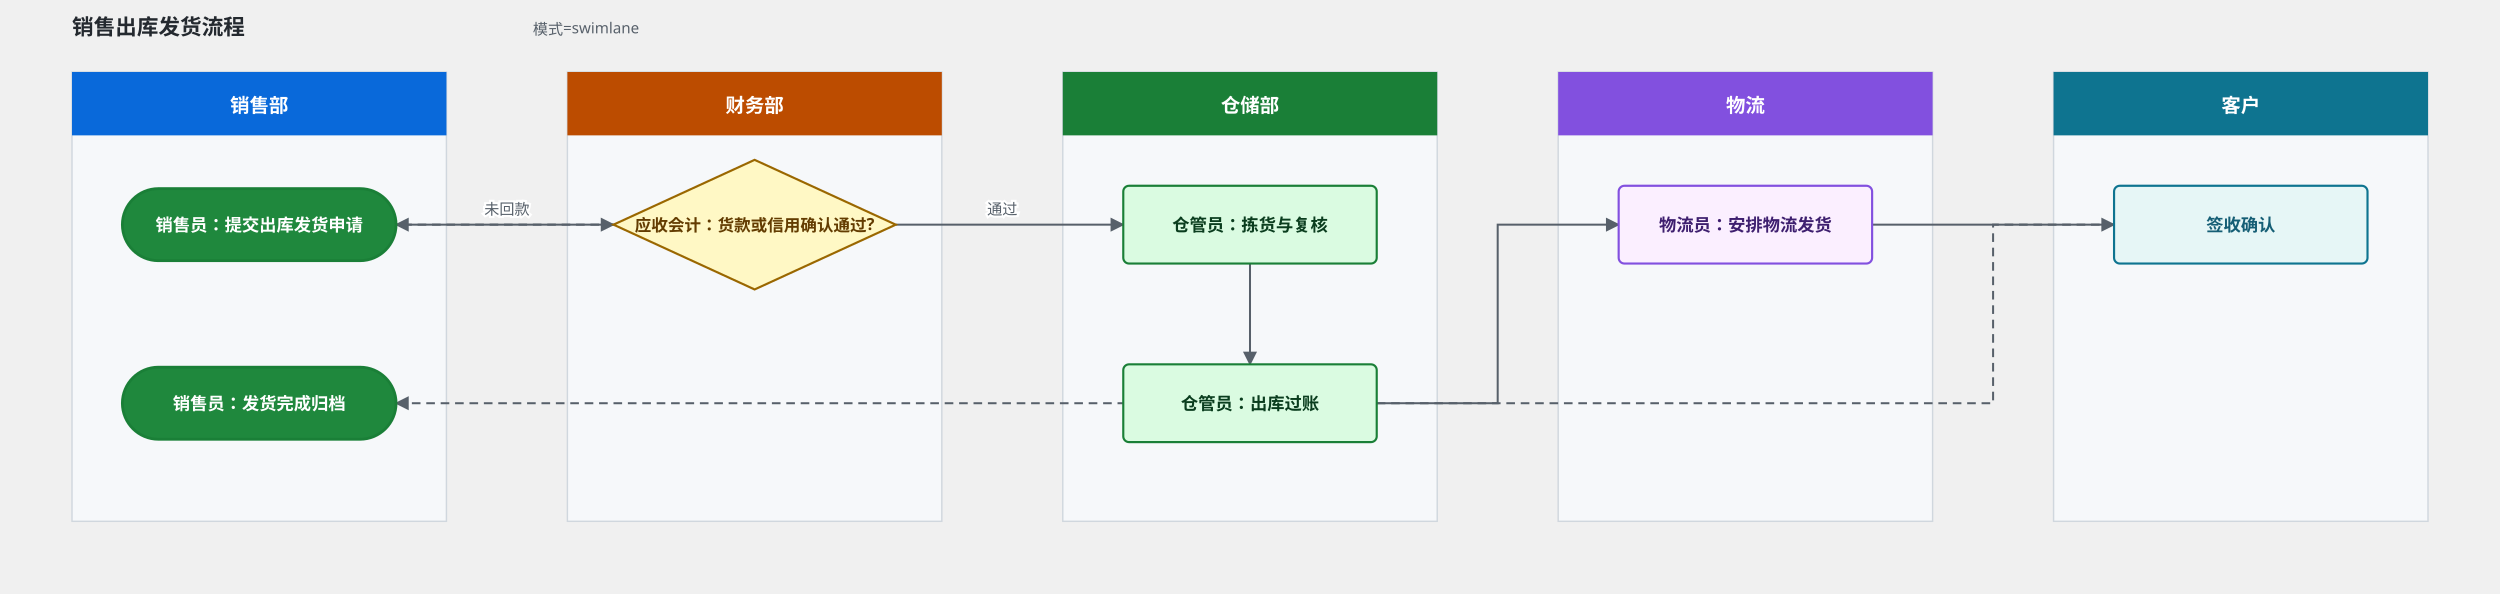
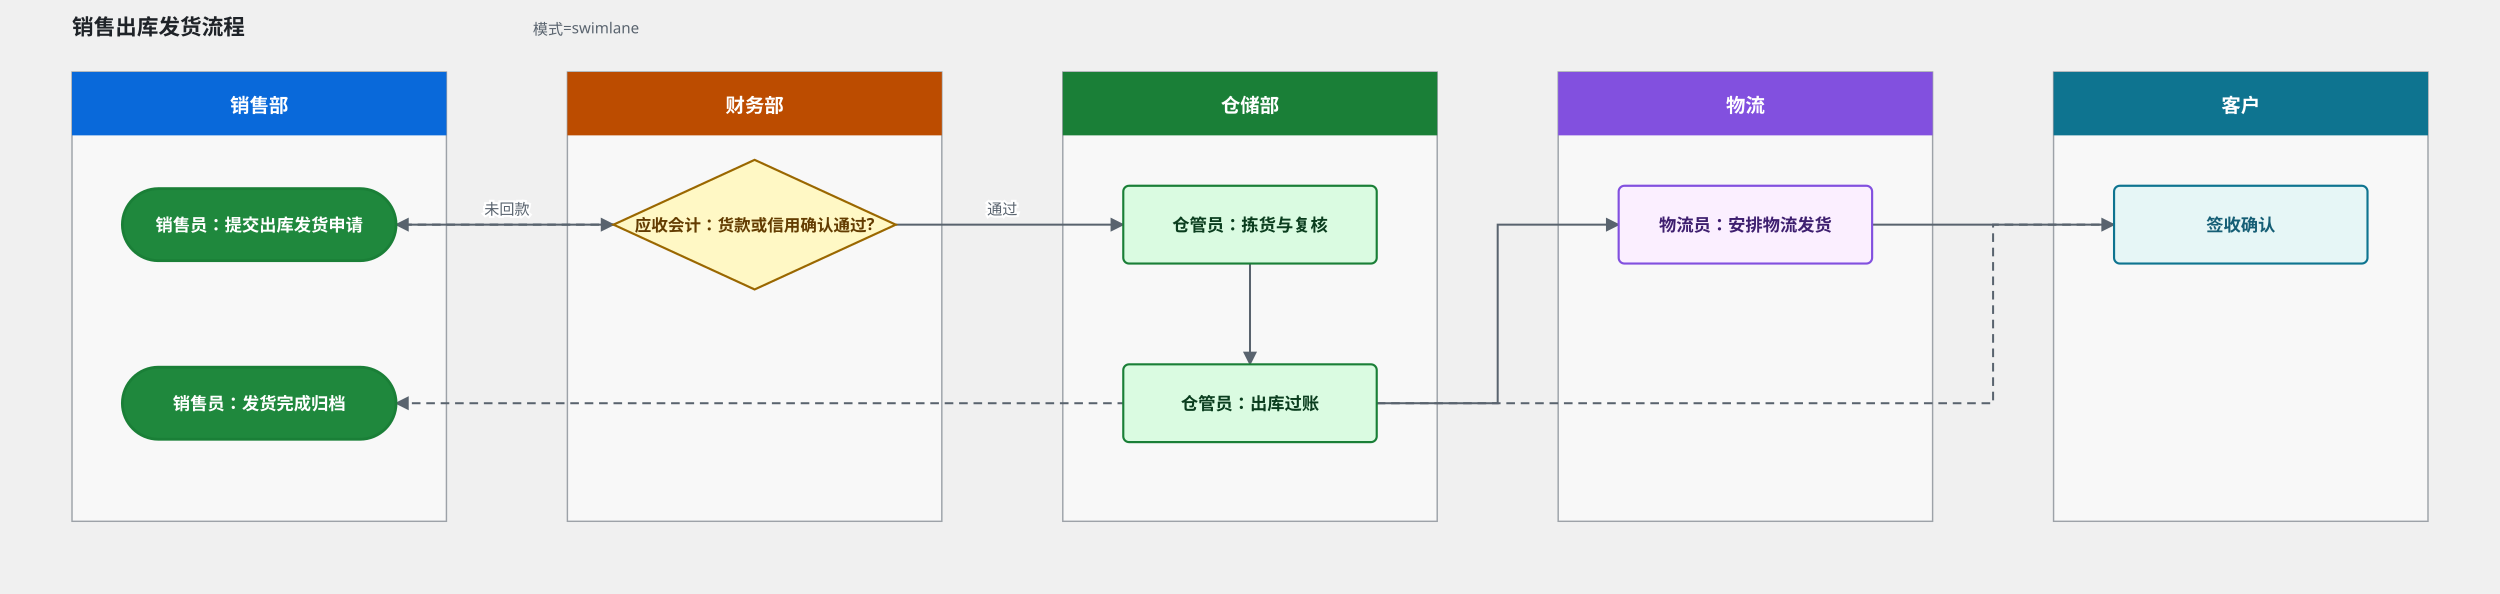
<svg xmlns="http://www.w3.org/2000/svg" viewBox="0 0 1736 412" width="1736" height="412" style="background:#ffffff;font-family:'Microsoft YaHei',system-ui,sans-serif">
  <defs>
    <marker id="arr" viewBox="0 0 10 10" refX="9" refY="5" markerWidth="7" markerHeight="7" orient="auto-start-reverse">
-       <path d="M0,0 L10,5 L0,10 z" fill="#57606a" />
+       <path d="M0,0 L10,5 L0,10 z" fill="#59636e" />
    </marker>
  </defs>
-   <rect x="50" y="50" width="260" height="312" fill="#f6f8fa" stroke="#d0d7de" stroke-width="1" />
+   <rect x="50" y="50" width="260" height="312" fill="#ffffff" stroke="#59636e" stroke-width="1" opacity="0.55" />
  <rect x="50" y="50" width="260" height="44" fill="#0969da" />
  <text x="180" y="78" text-anchor="middle" font-size="13.5" font-weight="700" fill="#ffffff">销售部</text>
-   <rect x="394" y="50" width="260" height="312" fill="#f6f8fa" stroke="#d0d7de" stroke-width="1" />
+   <rect x="394" y="50" width="260" height="312" fill="#ffffff" stroke="#59636e" stroke-width="1" opacity="0.55" />
  <rect x="394" y="50" width="260" height="44" fill="#bc4c00" />
  <text x="524" y="78" text-anchor="middle" font-size="13.5" font-weight="700" fill="#ffffff">财务部</text>
-   <rect x="738" y="50" width="260" height="312" fill="#f6f8fa" stroke="#d0d7de" stroke-width="1" />
+   <rect x="738" y="50" width="260" height="312" fill="#ffffff" stroke="#59636e" stroke-width="1" opacity="0.55" />
  <rect x="738" y="50" width="260" height="44" fill="#1a7f37" />
  <text x="868" y="78" text-anchor="middle" font-size="13.5" font-weight="700" fill="#ffffff">仓储部</text>
-   <rect x="1082" y="50" width="260" height="312" fill="#f6f8fa" stroke="#d0d7de" stroke-width="1" />
+   <rect x="1082" y="50" width="260" height="312" fill="#ffffff" stroke="#59636e" stroke-width="1" opacity="0.55" />
  <rect x="1082" y="50" width="260" height="44" fill="#8250df" />
  <text x="1212" y="78" text-anchor="middle" font-size="13.5" font-weight="700" fill="#ffffff">物流</text>
-   <rect x="1426" y="50" width="260" height="312" fill="#f6f8fa" stroke="#d0d7de" stroke-width="1" />
+   <rect x="1426" y="50" width="260" height="312" fill="#ffffff" stroke="#59636e" stroke-width="1" opacity="0.55" />
  <rect x="1426" y="50" width="260" height="44" fill="#0e7490" />
  <text x="1556" y="78" text-anchor="middle" font-size="13.5" font-weight="700" fill="#ffffff">客户</text>
-   <path d="M 275 156 L 352 156 L 352 156 L 426 156" fill="none" stroke="#57606a" stroke-width="1.4" marker-end="url(#arr)" />
-   <path d="M 622 156 L 696 156 L 696 156 L 780 156" fill="none" stroke="#57606a" stroke-width="1.4" marker-end="url(#arr)" />
-   <text x="696" y="149" text-anchor="middle" font-size="10.5" fill="#57606a" paint-order="stroke" stroke="#ffffff" stroke-width="3">通过</text>
-   <path d="M 426 156 L 352 156 L 352 156 L 275 156" fill="none" stroke="#57606a" stroke-width="1.4" stroke-dasharray="6 4" marker-end="url(#arr)" />
-   <text x="352" y="149" text-anchor="middle" font-size="10.5" fill="#57606a" paint-order="stroke" stroke="#ffffff" stroke-width="3">未回款</text>
-   <path d="M 868 183 L 868 253" fill="none" stroke="#57606a" stroke-width="1.4" marker-end="url(#arr)" />
-   <path d="M 956 280 L 1040 280 L 1040 156 L 1124 156" fill="none" stroke="#57606a" stroke-width="1.4" marker-end="url(#arr)" />
-   <path d="M 1300 156 L 1384 156 L 1384 156 L 1468 156" fill="none" stroke="#57606a" stroke-width="1.4" marker-end="url(#arr)" />
-   <path d="M 1468 156 L 1384 156 L 1384 280 L 275 280" fill="none" stroke="#57606a" stroke-width="1.4" stroke-dasharray="6 4" marker-end="url(#arr)" />
-   <g transform="translate(0,0)">
+   <path d="M 275 156 L 352 156 L 352 156 L 426 156" fill="none" stroke="#59636e" stroke-width="1.4" marker-end="url(#arr)" data-edge="1" data-eidx="0" />
+   <path d="M 622 156 L 696 156 L 696 156 L 780 156" fill="none" stroke="#59636e" stroke-width="1.4" marker-end="url(#arr)" data-edge="1" data-eidx="1" />
+   <text x="696" y="149" text-anchor="middle" font-size="10.5" fill="#59636e" paint-order="stroke" stroke="#ffffff" stroke-width="3">通过</text>
+   <path d="M 426 156 L 352 156 L 352 156 L 275 156" fill="none" stroke="#59636e" stroke-width="1.4" stroke-dasharray="6 4" marker-end="url(#arr)" data-edge="1" data-eidx="2" />
+   <text x="352" y="149" text-anchor="middle" font-size="10.5" fill="#59636e" paint-order="stroke" stroke="#ffffff" stroke-width="3">未回款</text>
+   <path d="M 868 183 L 868 253" fill="none" stroke="#59636e" stroke-width="1.4" marker-end="url(#arr)" data-edge="1" data-eidx="3" />
+   <path d="M 956 280 L 1040 280 L 1040 156 L 1124 156" fill="none" stroke="#59636e" stroke-width="1.4" marker-end="url(#arr)" data-edge="1" data-eidx="4" />
+   <path d="M 1300 156 L 1384 156 L 1384 156 L 1468 156" fill="none" stroke="#59636e" stroke-width="1.4" marker-end="url(#arr)" data-edge="1" data-eidx="5" />
+   <path d="M 1468 156 L 1384 156 L 1384 280 L 275 280" fill="none" stroke="#59636e" stroke-width="1.4" stroke-dasharray="6 4" marker-end="url(#arr)" data-edge="1" data-eidx="6" />
+   <g transform="translate(0,0)" data-id="N1">
    <g fill="#1f883d" stroke="#1a7f37" stroke-width="2">
      <rect x="85" y="131" width="190" height="50" rx="25" ry="25" />
    </g>
    <text x="180" y="160.5" text-anchor="middle" font-size="12" font-weight="600" fill="#ffffff">销售员：提交出库发货申请</text>
  </g>
-   <g transform="translate(0,0)">
+   <g transform="translate(0,0)" data-id="N7">
    <g fill="#1f883d" stroke="#1a7f37" stroke-width="2">
      <rect x="85" y="255" width="190" height="50" rx="25" ry="25" />
    </g>
    <text x="180" y="284.5" text-anchor="middle" font-size="12" font-weight="600" fill="#ffffff">销售员：发货完成归档</text>
  </g>
-   <g transform="translate(0,0)">
+   <g transform="translate(0,0)" data-id="N2">
    <g fill="#fff8c5" stroke="#9a6700" stroke-width="1.5">
      <polygon points="524,111 622,156 524,201 426,156" />
    </g>
    <text x="524" y="160.5" text-anchor="middle" font-size="11.5" font-weight="600" fill="#633c01">应收会计：货款或信用确认通过?</text>
  </g>
-   <g transform="translate(0,0)">
+   <g transform="translate(0,0)" data-id="N3">
    <g fill="#dafbe1" stroke="#1a7f37" stroke-width="1.5">
      <rect x="780" y="129" width="176" height="54" rx="4" />
    </g>
    <text x="868" y="160.5" text-anchor="middle" font-size="12" font-weight="600" fill="#0a3d1e">仓管员：拣货与复核</text>
  </g>
-   <g transform="translate(0,0)">
+   <g transform="translate(0,0)" data-id="N4">
    <g fill="#dafbe1" stroke="#1a7f37" stroke-width="1.5">
      <rect x="780" y="253" width="176" height="54" rx="4" />
    </g>
    <text x="868" y="284.5" text-anchor="middle" font-size="12" font-weight="600" fill="#0a3d1e">仓管员：出库过账</text>
  </g>
-   <g transform="translate(0,0)">
+   <g transform="translate(0,0)" data-id="N5">
    <g fill="#fbefff" stroke="#8250df" stroke-width="1.5">
      <rect x="1124" y="129" width="176" height="54" rx="4" />
    </g>
    <text x="1212" y="160.5" text-anchor="middle" font-size="12" font-weight="600" fill="#3e1f6f">物流员：安排物流发货</text>
  </g>
-   <g transform="translate(0,0)">
+   <g transform="translate(0,0)" data-id="N6">
    <g fill="#e6f6f6" stroke="#0e7490" stroke-width="1.5">
      <rect x="1468" y="129" width="176" height="54" rx="4" />
    </g>
    <text x="1556" y="160.5" text-anchor="middle" font-size="12" font-weight="600" fill="#155e75">签收确认</text>
  </g>
-   <text x="50" y="24" font-size="15" font-weight="700" fill="#24292f">销售出库发货流程</text>
-   <text x="370" y="24" font-size="10.5" fill="#57606a">模式=swimlane</text>
+   <text x="50" y="24" font-size="15" font-weight="700" fill="#1f2328">销售出库发货流程</text>
+   <text x="370" y="24" font-size="10.5" fill="#59636e">模式=swimlane</text>
</svg>
